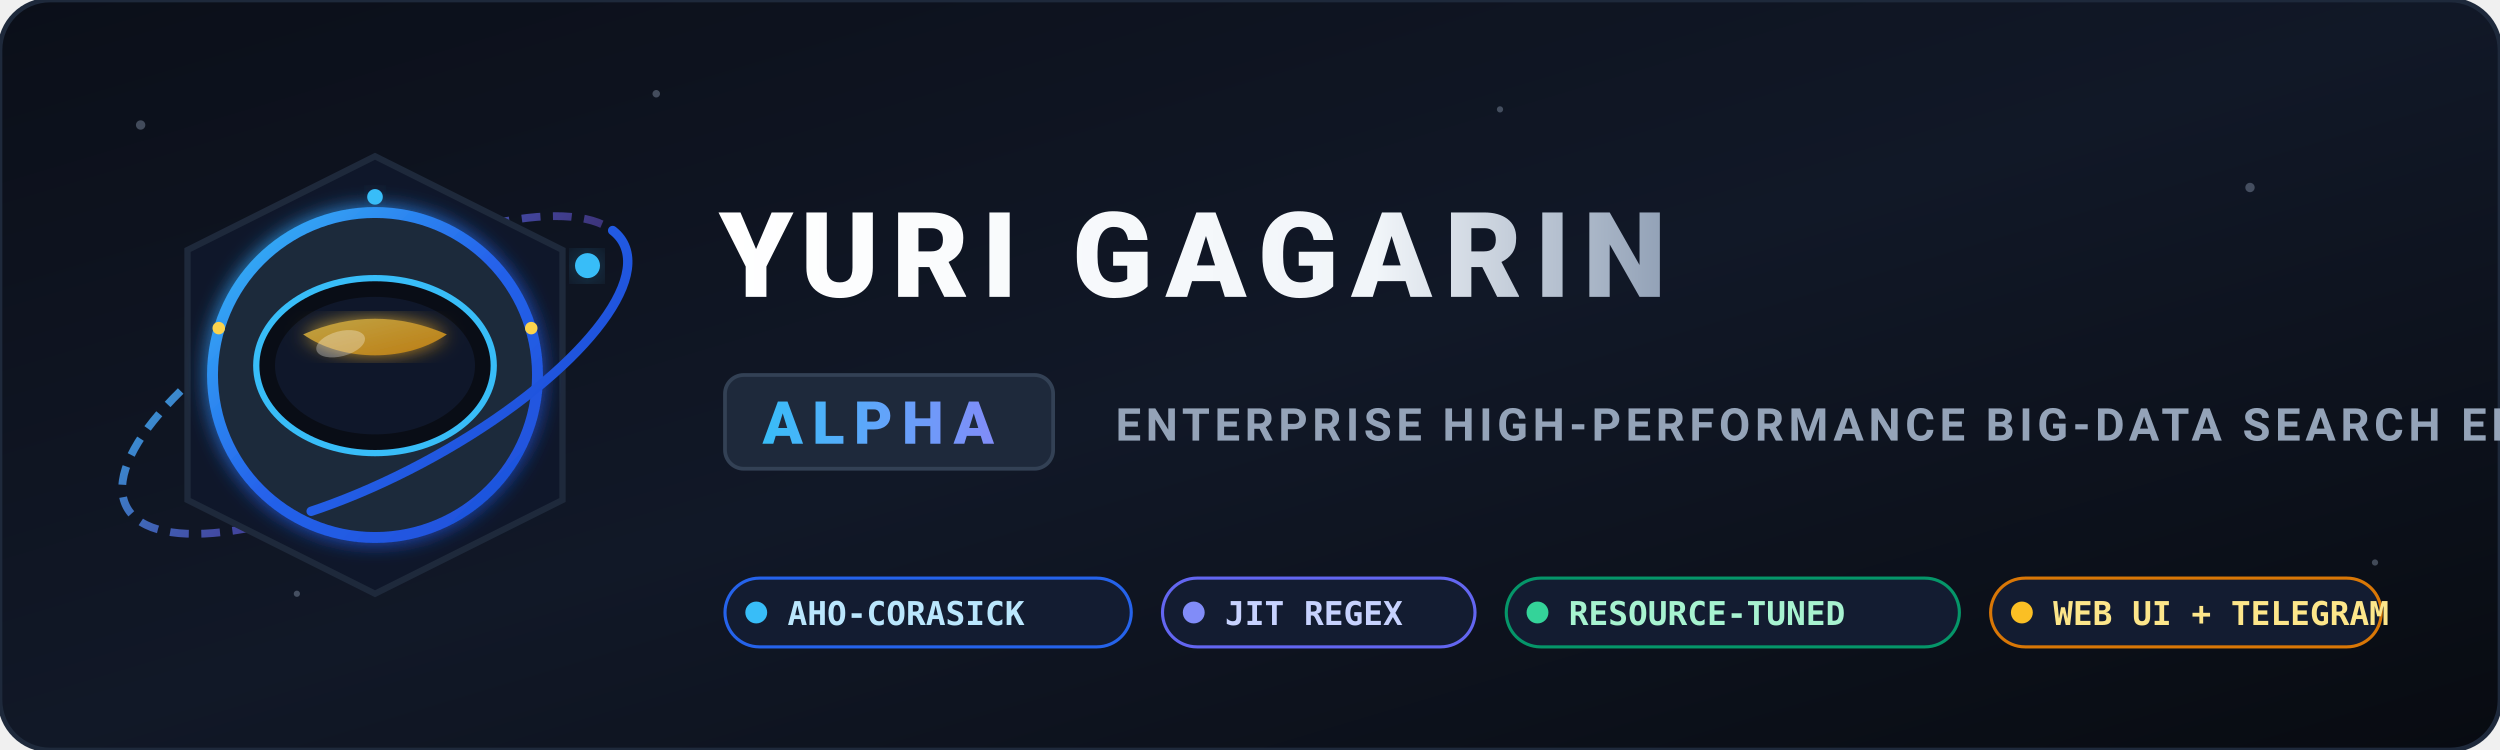
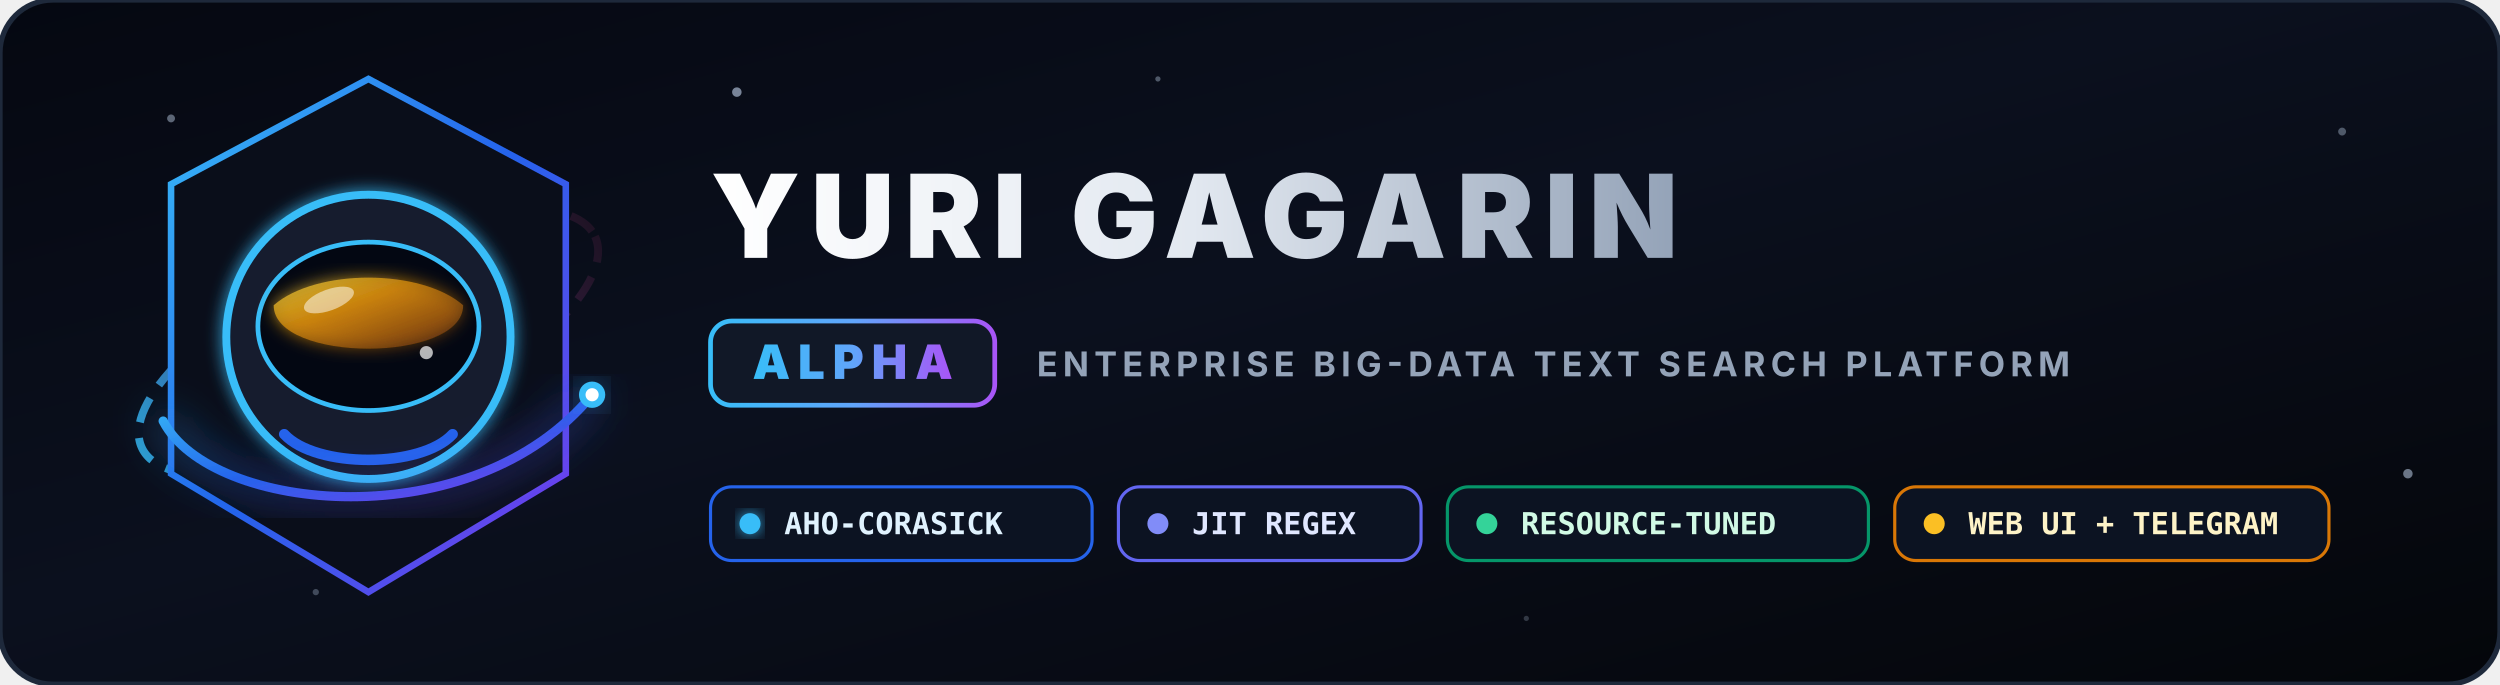
- <svg xmlns="http://www.w3.org/2000/svg" viewBox="0 0 800 240" width="100%" height="100%">
+ <svg xmlns="http://www.w3.org/2000/svg" viewBox="0 0 950 260" width="100%" height="100%">
  <defs>
-     <linearGradient id="cosmicBg" x1="0%" y1="0%" x2="100%" y2="100%">
-       <stop offset="0%" stop-color="#0B0F19" />
-       <stop offset="50%" stop-color="#111827" />
-       <stop offset="100%" stop-color="#080B11" />
+     <linearGradient id="spaceDeep" x1="0%" y1="0%" x2="100%" y2="100%">
+       <stop offset="0%" stop-color="#050811" />
+       <stop offset="45%" stop-color="#0B101E" />
+       <stop offset="100%" stop-color="#04060A" />
    </linearGradient>
-     <linearGradient id="orbitGrad" x1="0%" y1="0%" x2="100%" y2="100%">
-       <stop offset="0%" stop-color="#38BDF8" stop-opacity="0.9" />
-       <stop offset="50%" stop-color="#6366F1" stop-opacity="0.6" />
-       <stop offset="100%" stop-color="#A855F7" stop-opacity="0.1" />
-     </linearGradient>
-     <linearGradient id="helmetGrad" x1="0%" y1="0%" x2="100%" y2="100%">
+     <linearGradient id="shieldBorder" x1="0%" y1="0%" x2="100%" y2="100%">
      <stop offset="0%" stop-color="#38BDF8" />
      <stop offset="50%" stop-color="#2563EB" />
-       <stop offset="100%" stop-color="#1D4ED8" />
+       <stop offset="100%" stop-color="#7C3AED" />
    </linearGradient>
-     <linearGradient id="goldGrad" x1="0%" y1="0%" x2="100%" y2="100%">
-       <stop offset="0%" stop-color="#FCD34D" />
-       <stop offset="100%" stop-color="#F59E0B" />
+     <linearGradient id="visorReflect" x1="0%" y1="0%" x2="100%" y2="100%">
+       <stop offset="0%" stop-color="#FDE047" stop-opacity="0.9" />
+       <stop offset="40%" stop-color="#F59E0B" stop-opacity="0.8" />
+       <stop offset="100%" stop-color="#B45309" stop-opacity="0.4" />
    </linearGradient>
-     <linearGradient id="textGrad" x1="0%" y1="0%" x2="100%" y2="0%">
+     <linearGradient id="yuriTextGrad" x1="0%" y1="0%" x2="100%" y2="0%">
      <stop offset="0%" stop-color="#FFFFFF" />
-       <stop offset="70%" stop-color="#F1F5F9" />
+       <stop offset="50%" stop-color="#E2E8F0" />
      <stop offset="100%" stop-color="#94A3B8" />
    </linearGradient>
-     <linearGradient id="alphaGrad" x1="0%" y1="0%" x2="100%" y2="0%">
+     <linearGradient id="alphaGlowGrad" x1="0%" y1="0%" x2="100%" y2="0%">
      <stop offset="0%" stop-color="#38BDF8" />
      <stop offset="50%" stop-color="#60A5FA" />
-       <stop offset="100%" stop-color="#818CF8" />
+       <stop offset="100%" stop-color="#A855F7" />
    </linearGradient>
-     <filter id="cosmicGlow" x="-20%" y="-20%" width="140%" height="140%">
-       <feGaussianBlur stdDeviation="6" result="blur" />
-       <feComposite in="SourceGraphic" in2="blur" operator="over" />
+     <linearGradient id="orbitGlow" x1="0%" y1="0%" x2="100%" y2="0%">
+       <stop offset="0%" stop-color="#38BDF8" stop-opacity="0.8" />
+       <stop offset="50%" stop-color="#6366F1" stop-opacity="0.4" />
+       <stop offset="100%" stop-color="#EC4899" stop-opacity="0.1" />
+     </linearGradient>
+     <filter id="epicGlow" x="-20%" y="-20%" width="140%" height="140%">
+       <feGaussianBlur stdDeviation="8" result="blur" />
+       <feMerge>
+         <feMergeNode in="blur" />
+         <feMergeNode in="SourceGraphic" />
+       </feMerge>
    </filter>
-     <filter id="softGlow" x="-20%" y="-20%" width="140%" height="140%">
+     <filter id="subtleGlow" x="-20%" y="-20%" width="140%" height="140%">
      <feGaussianBlur stdDeviation="3" result="blur" />
-       <feComposite in="SourceGraphic" in2="blur" operator="over" />
+       <feMerge>
+         <feMergeNode in="blur" />
+         <feMergeNode in="SourceGraphic" />
+       </feMerge>
    </filter>
  </defs>
-   <rect width="800" height="240" rx="16" fill="url(#cosmicBg)" stroke="#1E293B" stroke-width="1.5" />
-   <g fill="#94A3B8" opacity="0.4">
-     <circle cx="45" cy="40" r="1.5" />
-     <circle cx="95" cy="190" r="1" />
-     <circle cx="210" cy="30" r="1.2" />
-     <circle cx="720" cy="60" r="1.5" />
-     <circle cx="760" cy="180" r="1" />
-     <circle cx="680" cy="205" r="1.2" />
-     <circle cx="480" cy="35" r="1" />
+   <rect width="950" height="260" rx="20" fill="url(#spaceDeep)" stroke="#1E293B" stroke-width="2" />
+   <g fill="#94A3B8">
+     <circle cx="65" cy="45" r="1.5" opacity="0.6" />
+     <circle cx="120" cy="225" r="1.2" opacity="0.4" />
+     <circle cx="280" cy="35" r="1.8" opacity="0.8" />
+     <circle cx="890" cy="50" r="1.5" opacity="0.5" />
+     <circle cx="840" cy="210" r="1.2" opacity="0.6" />
+     <circle cx="915" cy="180" r="1.8" opacity="0.7" />
+     <circle cx="580" cy="235" r="1" opacity="0.3" />
+     <circle cx="440" cy="30" r="1" opacity="0.5" />
  </g>
-   <ellipse cx="120" cy="120" rx="90" ry="32" transform="rotate(-28, 120, 120)" fill="none" stroke="url(#orbitGrad)" stroke-width="2.5" stroke-dasharray="6,4" />
-   <g transform="translate(45, 45)">
-     <polygon points="75,5 135,35 135,115 75,145 15,115 15,35" fill="#0F172A" stroke="#1E293B" stroke-width="2" />
-     <circle cx="75" cy="75" r="52" fill="#1E293B" stroke="url(#helmetGrad)" stroke-width="3.5" filter="url(#softGlow)" />
-     <ellipse cx="75" cy="72" rx="38" ry="28" fill="#090D16" stroke="#38BDF8" stroke-width="2" />
-     <ellipse cx="75" cy="72" rx="32" ry="22" fill="#0F172A" />
-     <path d="M 52,62 Q 75,52 98,62 A 32,22 0 0,1 52,62" fill="url(#goldGrad)" opacity="0.75" filter="url(#softGlow)" />
-     <ellipse cx="64" cy="65" rx="8" ry="4" fill="#FFFFFF" opacity="0.3" transform="rotate(-15, 64, 65)" />
-     <circle cx="75" cy="18" r="2.5" fill="#38BDF8" filter="url(#cosmicGlow)" />
-     <circle cx="125" cy="60" r="2" fill="#FCD34D" />
-     <circle cx="25" cy="60" r="2" fill="#FCD34D" />
+   <g transform="translate(40, 20)">
+     <ellipse cx="100" cy="110" rx="95" ry="34" transform="rotate(-25, 100, 110)" fill="none" stroke="url(#orbitGlow)" stroke-width="3" stroke-dasharray="10, 6" />
+     <polygon points="100,10 175,50 175,160 100,205 25,160 25,50" fill="#0A0E1A" stroke="url(#shieldBorder)" stroke-width="2.5" />
+     <circle cx="100" cy="108" r="54" fill="#131B2E" stroke="#38BDF8" stroke-width="3" filter="url(#subtleGlow)" />
+     <path d="M 68,145 C 80,158 120,158 132,145" fill="none" stroke="#2563EB" stroke-width="4" stroke-linecap="round" />
+     <ellipse cx="100" cy="104" rx="42" ry="32" fill="#030712" stroke="#38BDF8" stroke-width="1.8" />
+     <path d="M 64,96 C 80,82 120,82 136,96 C 136,118 64,118 64,96 Z" fill="url(#visorReflect)" opacity="0.85" filter="url(#subtleGlow)" />
+     <ellipse cx="85" cy="94" rx="10" ry="4" fill="#FFFFFF" opacity="0.5" transform="rotate(-20, 85, 94)" />
+     <circle cx="122" cy="114" r="2.5" fill="#FFFFFF" opacity="0.7" />
+     <path d="M 22,140 C 40,175 140,185 185,130" fill="none" stroke="url(#shieldBorder)" stroke-width="3.5" stroke-linecap="round" filter="url(#epicGlow)" />
+     <circle cx="185" cy="130" r="5" fill="#38BDF8" filter="url(#epicGlow)" />
+     <circle cx="185" cy="130" r="2.5" fill="#FFFFFF" />
  </g>
-   <ellipse cx="120" cy="120" rx="90" ry="32" transform="rotate(-28, 120, 120)" fill="none" stroke="url(#helmetGrad)" stroke-width="3" stroke-dasharray="140, 260" stroke-linecap="round" />
-   <circle cx="188" cy="85" r="4" fill="#38BDF8" filter="url(#cosmicGlow)" />
-   <g transform="translate(230, 95)">
-     <text font-family="'Segoe UI', -apple-system, BlinkMacSystemFont, Roboto, sans-serif" font-weight="900" font-size="38" letter-spacing="4" fill="url(#textGrad)">
-       YURI GAGARIN
+   <text x="270" y="98" font-family="'Inter', -apple-system, BlinkMacSystemFont, 'Segoe UI', Roboto, sans-serif" font-weight="900" font-size="44" letter-spacing="4" fill="url(#yuriTextGrad)">
+     YURI GAGARIN
+   </text>
+   <g transform="translate(270, 122)">
+     <rect x="0" y="0" width="108" height="32" rx="8" fill="#111827" stroke="url(#alphaGlowGrad)" stroke-width="1.8" />
+     <text x="54" y="22" font-family="'Inter', Roboto, sans-serif" font-weight="900" font-size="18" letter-spacing="3" fill="url(#alphaGlowGrad)" text-anchor="middle">
+       ALPHA
+     </text>
+     <text x="124" y="21" font-family="'Inter', -apple-system, Roboto, sans-serif" font-weight="700" font-size="13" letter-spacing="2" fill="#94A3B8">
+       ENTERPRISE BIG-DATA TEXT SEARCH PLATFORM
    </text>
  </g>
-   <g transform="translate(232, 142)">
-     <rect x="0" y="-22" width="105" height="30" rx="6" fill="#1E293B" stroke="#334155" stroke-width="1.2" />
-     <text x="12" y="0" font-family="'Segoe UI', Roboto, sans-serif" font-weight="800" font-size="19" letter-spacing="3" fill="url(#alphaGrad)">
-       ALPHA
-     </text>
-     <text x="125" y="-1" font-family="'Segoe UI', -apple-system, Roboto, sans-serif" font-weight="600" font-size="14.5" letter-spacing="1.5" fill="#94A3B8">
-       ENTERPRISE HIGH-PERFORMANCE BIG-DATA SEARCH ENGINE
-     </text>
-   </g>
-   <g transform="translate(232, 185)">
+   <g transform="translate(270, 185)">
    <g transform="translate(0, 0)">
-       <rect width="130" height="22" rx="11" fill="#131C31" stroke="#2563EB" stroke-width="1" />
-       <circle cx="10" cy="11" r="3.5" fill="#38BDF8" />
-       <text x="20" y="15" font-family="monospace" font-size="10.5" font-weight="bold" fill="#BAE6FD">AHO-CORASICK</text>
+       <rect width="145" height="28" rx="8" fill="#0C1322" stroke="#2563EB" stroke-width="1.2" />
+       <circle cx="15" cy="14" r="4" fill="#38BDF8" filter="url(#subtleGlow)" />
+       <text x="28" y="18" font-family="monospace" font-size="11.5" font-weight="700" fill="#E0F2FE">AHO-CORASICK</text>
    </g>
-     <g transform="translate(140, 0)">
-       <rect width="100" height="22" rx="11" fill="#131C31" stroke="#6366F1" stroke-width="1" />
-       <circle cx="10" cy="11" r="3.5" fill="#818CF8" />
-       <text x="20" y="15" font-family="monospace" font-size="10.5" font-weight="bold" fill="#C7D2FE">JIT REGEX</text>
+     <g transform="translate(155, 0)">
+       <rect width="115" height="28" rx="8" fill="#0C1322" stroke="#6366F1" stroke-width="1.2" />
+       <circle cx="15" cy="14" r="4" fill="#818CF8" />
+       <text x="28" y="18" font-family="monospace" font-size="11.5" font-weight="700" fill="#E0E7FF">JIT REGEX</text>
    </g>
-     <g transform="translate(250, 0)">
-       <rect width="145" height="22" rx="11" fill="#131C31" stroke="#059669" stroke-width="1" />
-       <circle cx="10" cy="11" r="3.5" fill="#34D399" />
-       <text x="20" y="15" font-family="monospace" font-size="10.5" font-weight="bold" fill="#A7F3D0">RESOURCE-TUNED</text>
+     <g transform="translate(280, 0)">
+       <rect width="160" height="28" rx="8" fill="#0C1322" stroke="#059669" stroke-width="1.2" />
+       <circle cx="15" cy="14" r="4" fill="#34D399" />
+       <text x="28" y="18" font-family="monospace" font-size="11.5" font-weight="700" fill="#D1FAE5">RESOURCE-TUNED</text>
    </g>
-     <g transform="translate(405, 0)">
-       <rect width="125" height="22" rx="11" fill="#131C31" stroke="#D97706" stroke-width="1" />
-       <circle cx="10" cy="11" r="3.5" fill="#FBBF24" />
-       <text x="20" y="15" font-family="monospace" font-size="10.5" font-weight="bold" fill="#FDE68A">WEB UI + TELEGRAM</text>
+     <g transform="translate(450, 0)">
+       <rect width="165" height="28" rx="8" fill="#0C1322" stroke="#D97706" stroke-width="1.2" />
+       <circle cx="15" cy="14" r="4" fill="#FBBF24" />
+       <text x="28" y="18" font-family="monospace" font-size="11.5" font-weight="700" fill="#FEF3C7">WEB UI + TELEGRAM</text>
    </g>
  </g>
</svg>
